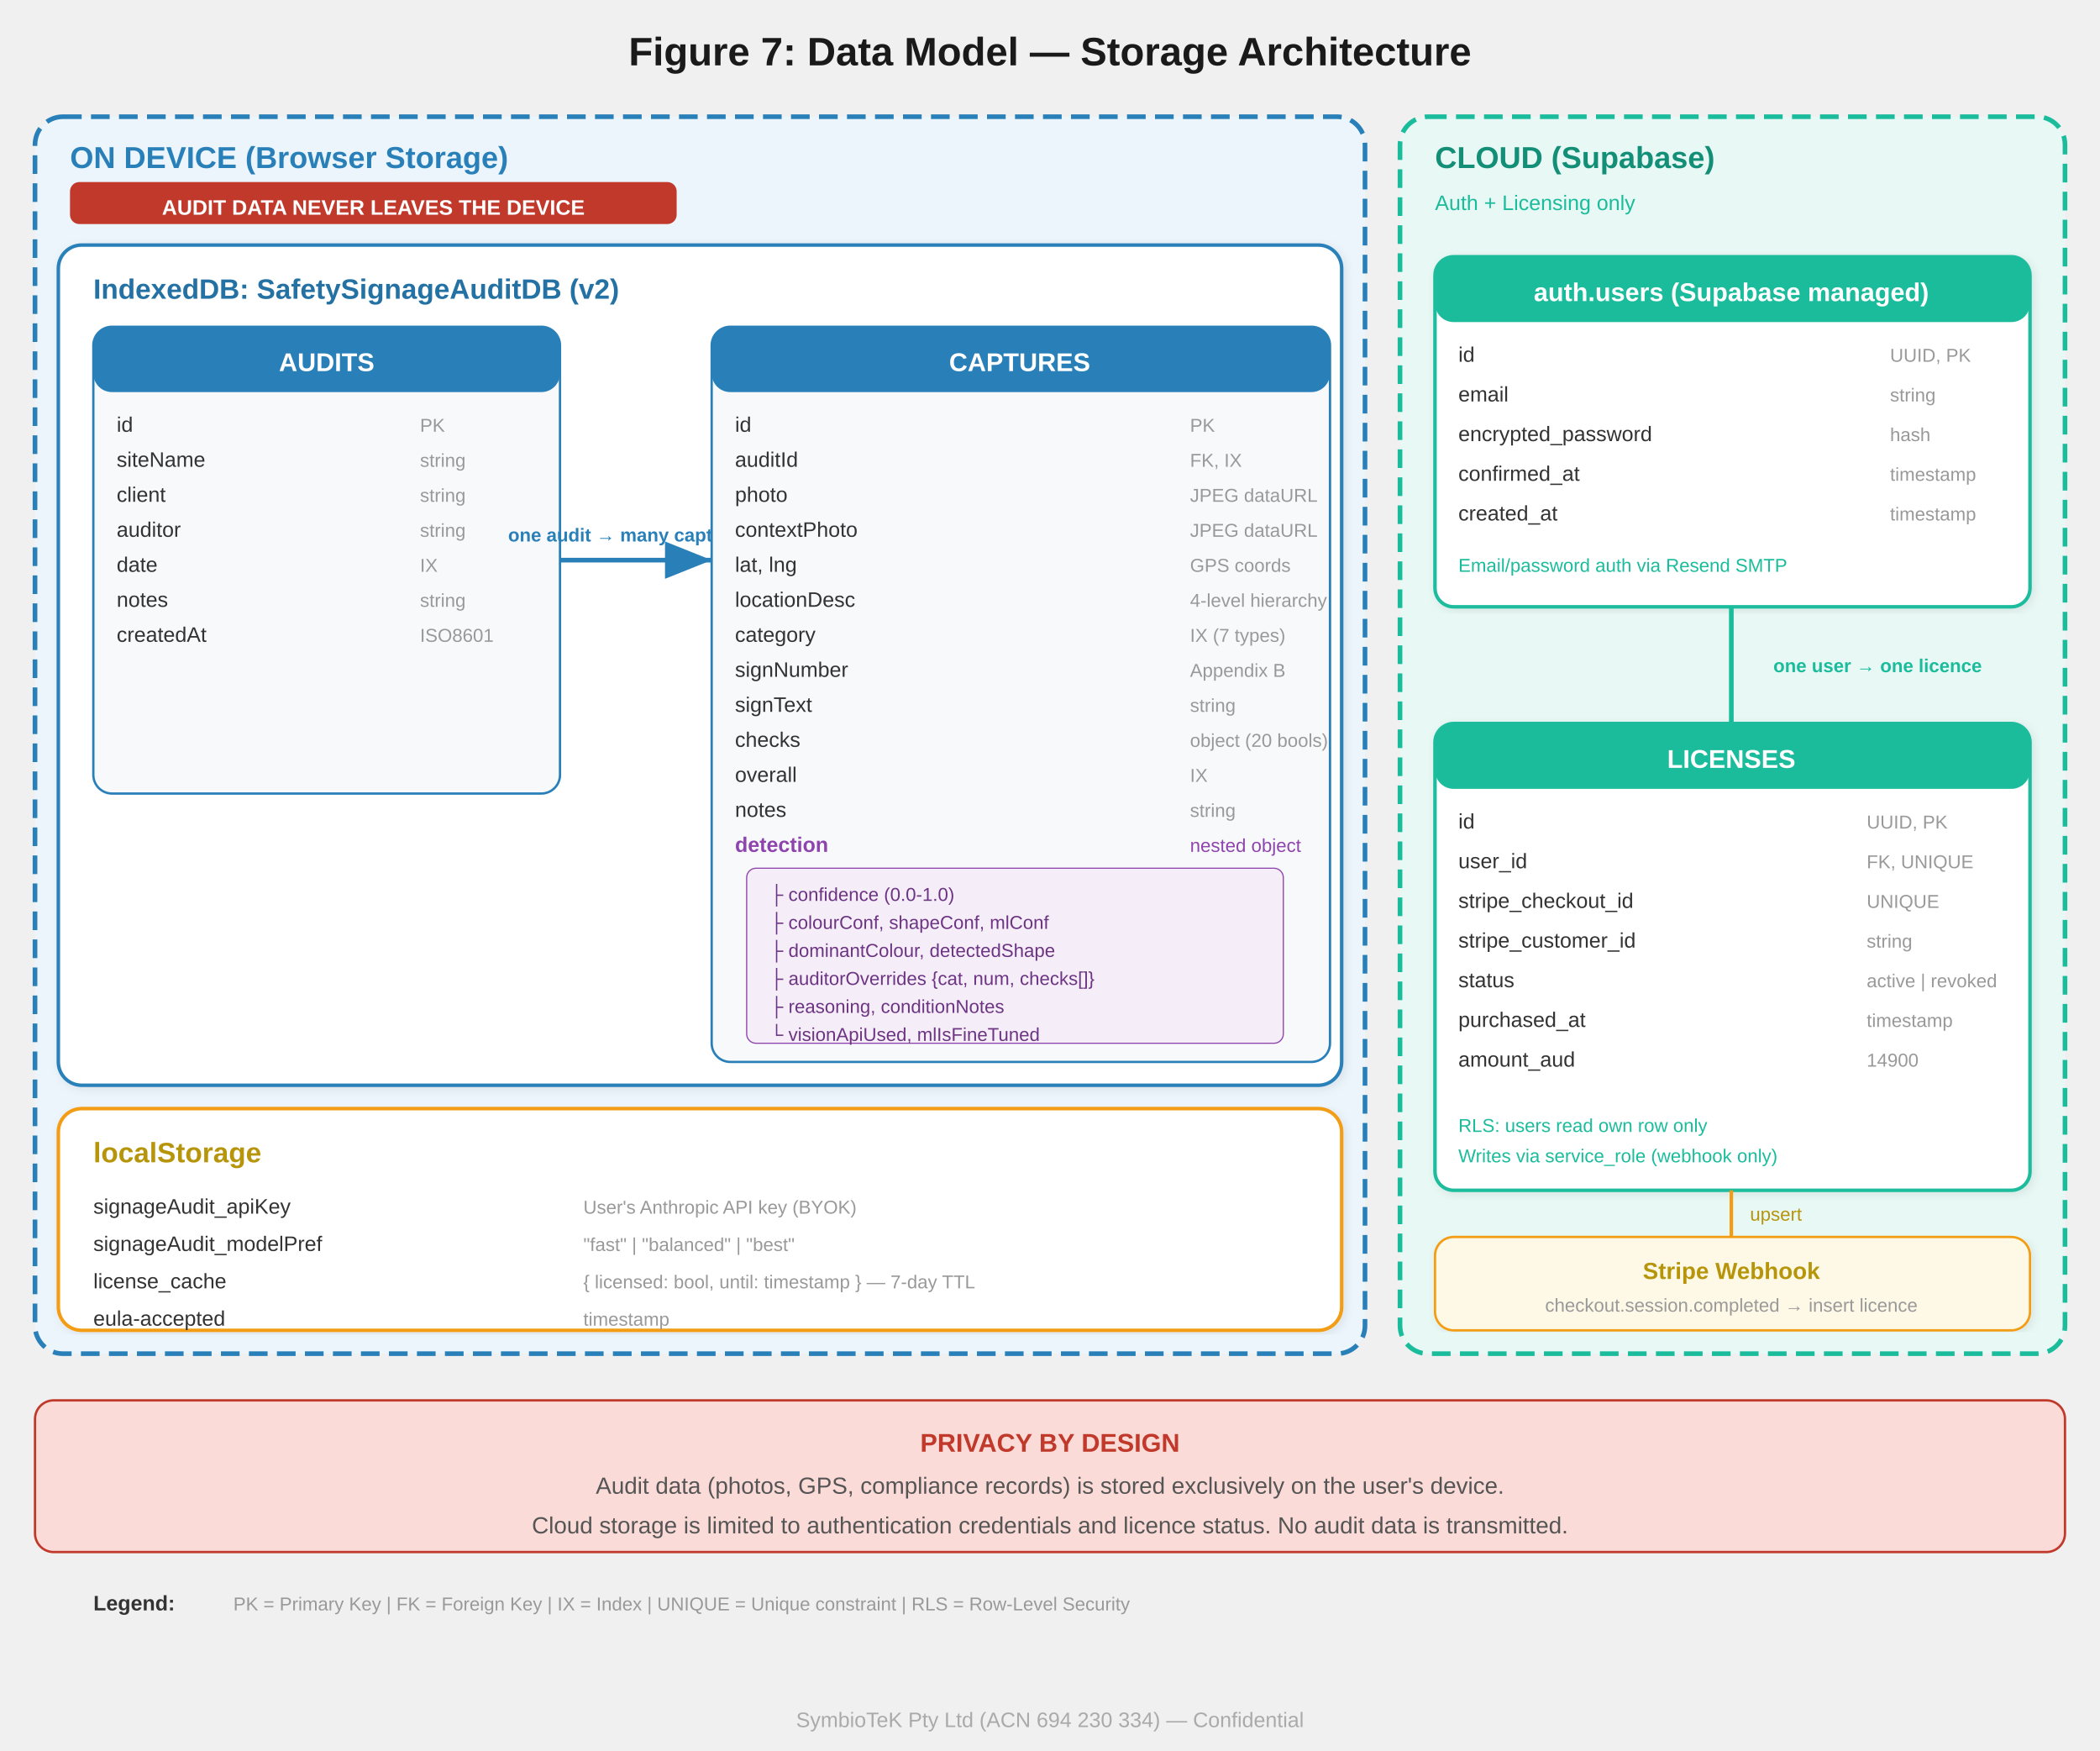
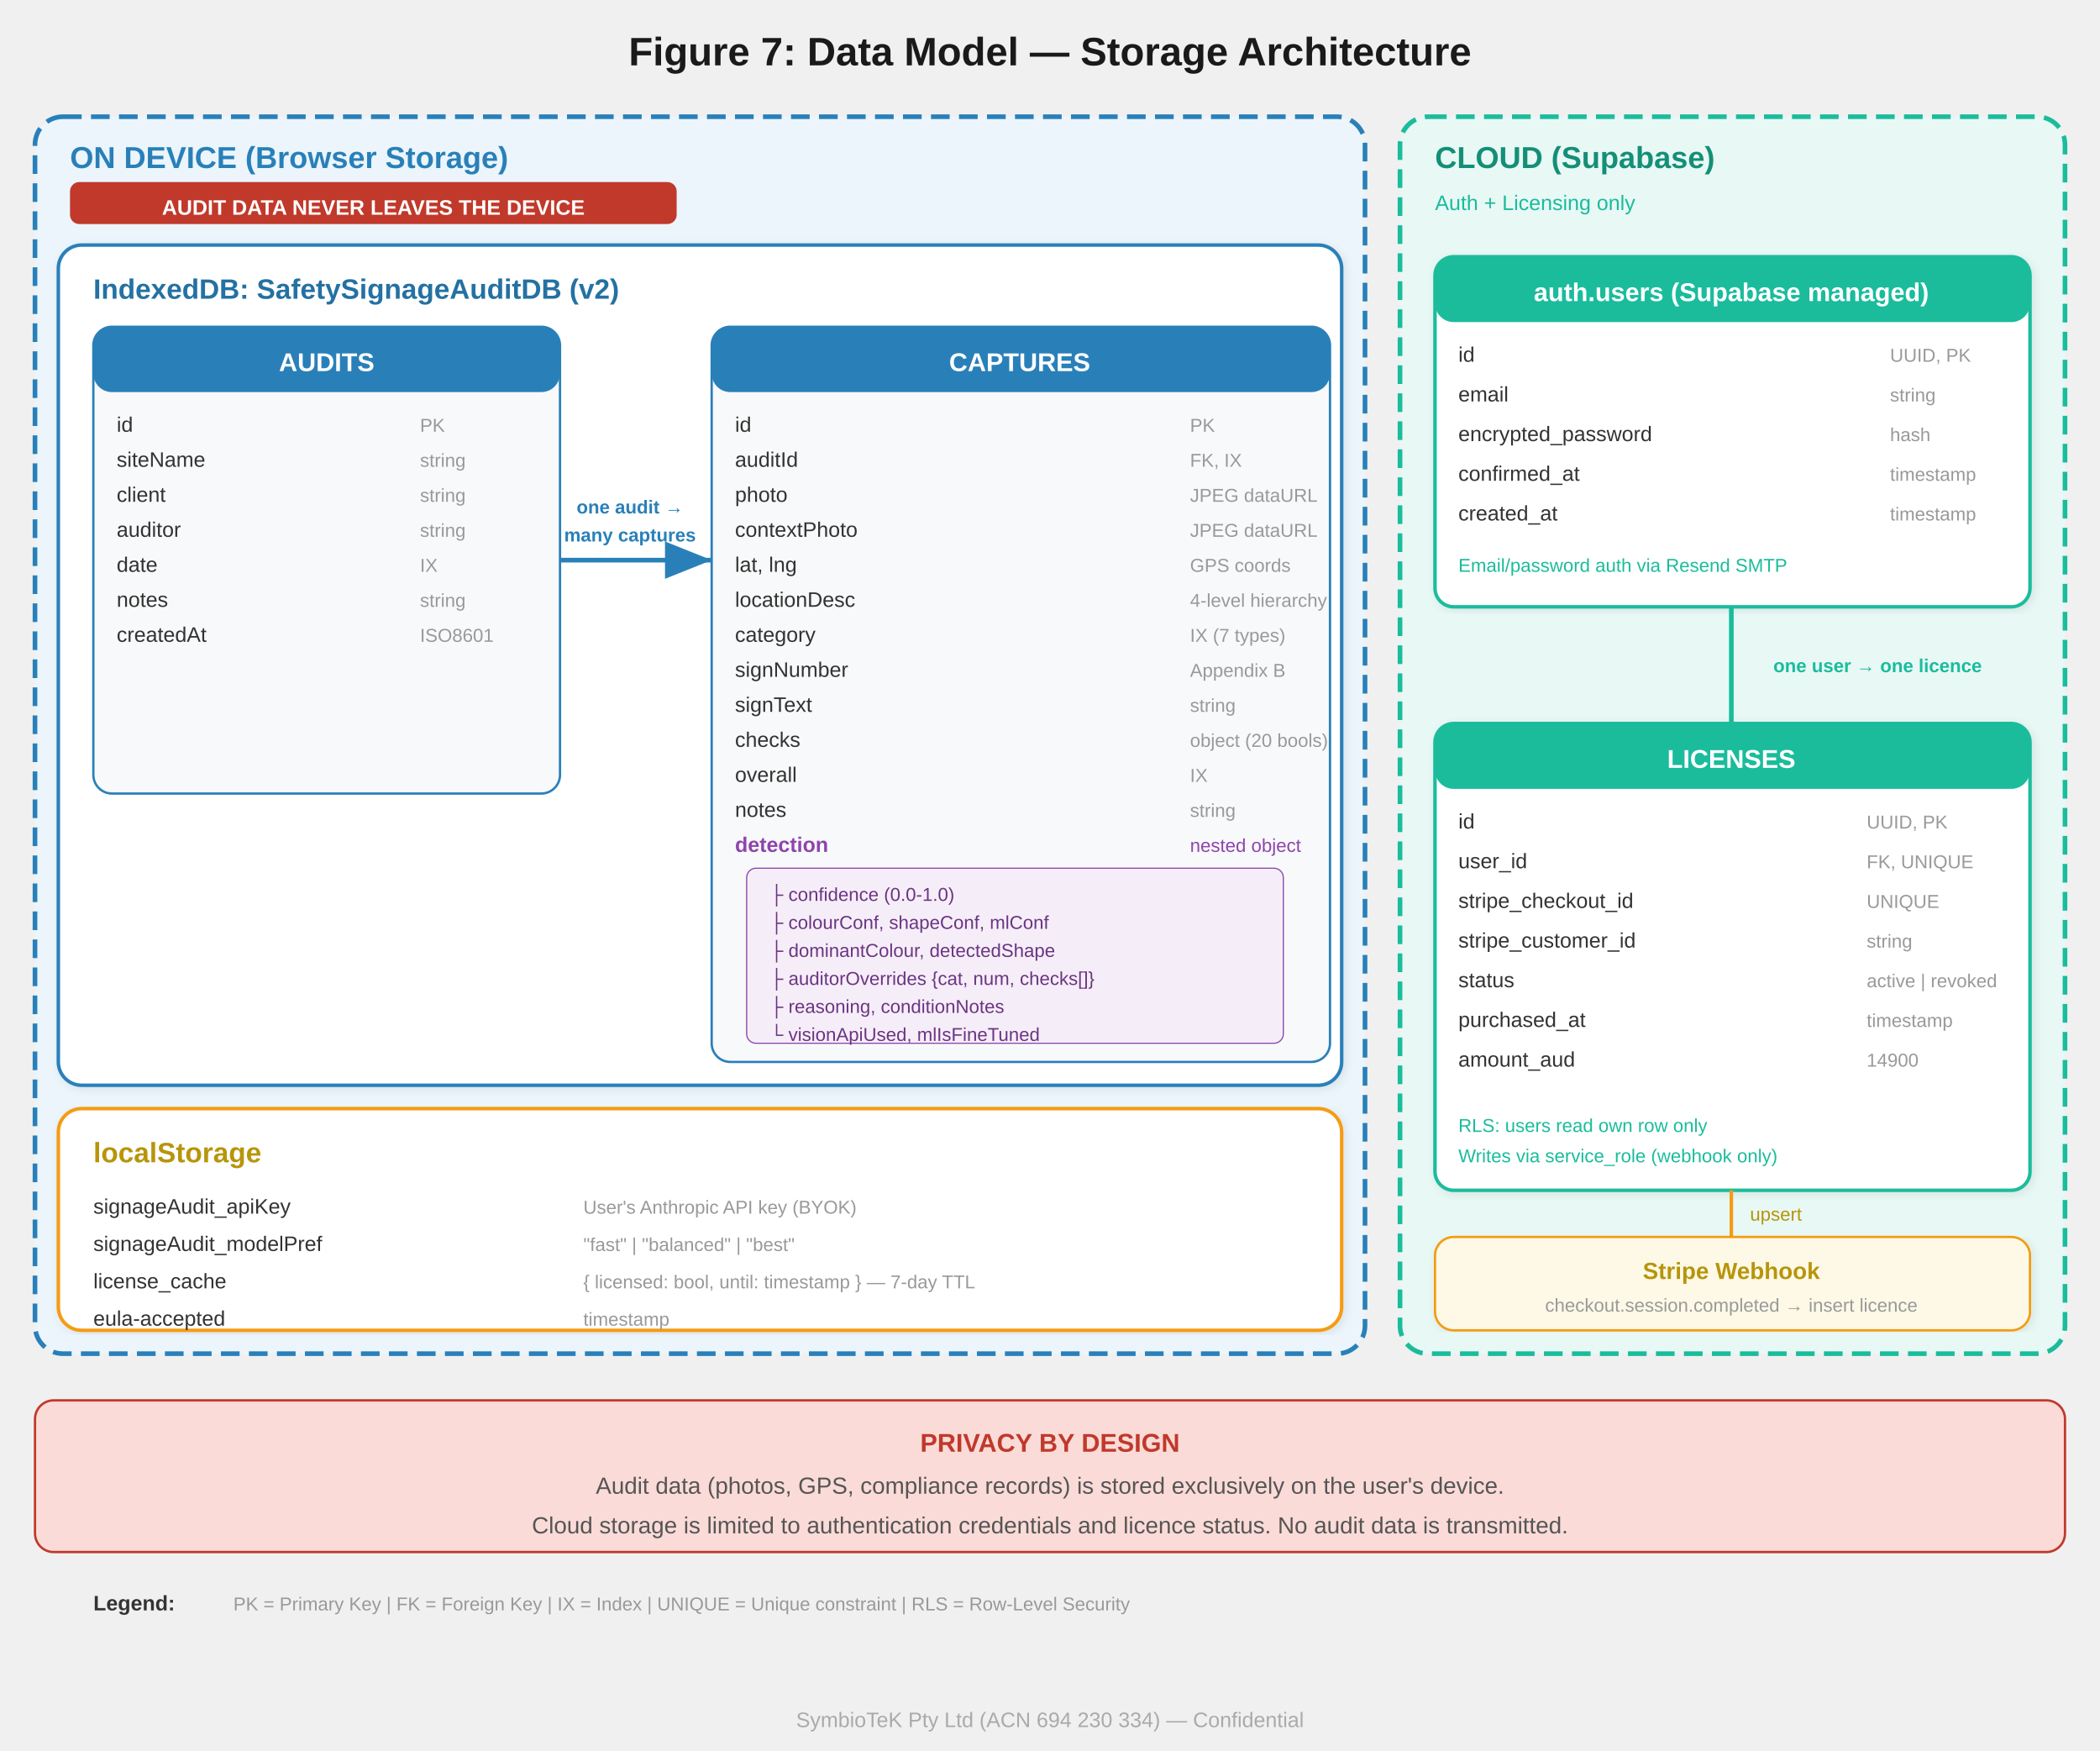
<svg xmlns="http://www.w3.org/2000/svg" viewBox="0 0 900 750" font-family="'Segoe UI', Arial, sans-serif">
  <defs>
    <filter id="sh" x="-2%" y="-2%" width="104%" height="104%">
      <feDropShadow dx="1" dy="1" stdDeviation="2" flood-opacity="0.08" />
    </filter>
  </defs>
  <text x="450" y="28" text-anchor="middle" font-size="17" font-weight="700" fill="#1a1a1a">Figure 7: Data Model — Storage Architecture</text>
  <rect x="15" y="50" width="570" height="530" rx="12" fill="#EBF5FB" stroke="#2980B9" stroke-width="2" stroke-dasharray="8,4" />
  <text x="30" y="72" font-size="13" font-weight="700" fill="#2980B9">ON DEVICE (Browser Storage)</text>
  <rect x="30" y="78" width="260" height="18" rx="4" fill="#C0392B" />
  <text x="160" y="92" text-anchor="middle" font-size="9" font-weight="700" fill="#fff">AUDIT DATA NEVER LEAVES THE DEVICE</text>
  <rect x="25" y="105" width="550" height="360" rx="10" fill="#fff" stroke="#2980B9" stroke-width="1.5" filter="url(#sh)" />
  <text x="40" y="128" font-size="12" font-weight="700" fill="#2471A3">IndexedDB: SafetySignageAuditDB (v2)</text>
  <rect x="40" y="140" width="200" height="200" rx="8" fill="#F8F9FA" stroke="#2980B9" stroke-width="1" />
  <rect x="40" y="140" width="200" height="28" rx="8" fill="#2980B9" />
  <text x="140" y="159" text-anchor="middle" font-size="11" font-weight="700" fill="#fff">AUDITS</text>
  <text x="50" y="185" font-size="9" fill="#333">id</text>
  <text x="180" y="185" font-size="8" fill="#999">PK</text>
  <text x="50" y="200" font-size="9" fill="#333">siteName</text>
  <text x="180" y="200" font-size="8" fill="#999">string</text>
  <text x="50" y="215" font-size="9" fill="#333">client</text>
  <text x="180" y="215" font-size="8" fill="#999">string</text>
  <text x="50" y="230" font-size="9" fill="#333">auditor</text>
  <text x="180" y="230" font-size="8" fill="#999">string</text>
  <text x="50" y="245" font-size="9" fill="#333">date</text>
  <text x="180" y="245" font-size="8" fill="#999">IX</text>
  <text x="50" y="260" font-size="9" fill="#333">notes</text>
  <text x="180" y="260" font-size="8" fill="#999">string</text>
  <text x="50" y="275" font-size="9" fill="#333">createdAt</text>
  <text x="180" y="275" font-size="8" fill="#999">ISO8601</text>
  <line x1="240" y1="240" x2="305" y2="240" stroke="#2980B9" stroke-width="2" marker-end="url(#arrowRelation)" />
  <defs>
    <marker id="arrowRelation" markerWidth="10" markerHeight="8" refX="10" refY="4" orient="auto">
      <path d="M0,0 L10,4 L0,8" fill="#2980B9" />
    </marker>
  </defs>
-   <text x="270" y="232" text-anchor="middle" font-size="8" font-weight="600" fill="#2980B9">one audit → many captures</text>
+   <text x="270" y="220" text-anchor="middle" font-size="8" font-weight="600" fill="#2980B9">one audit →</text>
+   <text x="270" y="232" text-anchor="middle" font-size="8" font-weight="600" fill="#2980B9">many captures</text>
  <rect x="305" y="140" width="265" height="315" rx="8" fill="#F8F9FA" stroke="#2980B9" stroke-width="1" />
  <rect x="305" y="140" width="265" height="28" rx="8" fill="#2980B9" />
  <text x="437" y="159" text-anchor="middle" font-size="11" font-weight="700" fill="#fff">CAPTURES</text>
  <text x="315" y="185" font-size="9" fill="#333">id</text>
  <text x="510" y="185" font-size="8" fill="#999">PK</text>
  <text x="315" y="200" font-size="9" fill="#333">auditId</text>
  <text x="510" y="200" font-size="8" fill="#999">FK, IX</text>
  <text x="315" y="215" font-size="9" fill="#333">photo</text>
  <text x="510" y="215" font-size="8" fill="#999">JPEG dataURL</text>
  <text x="315" y="230" font-size="9" fill="#333">contextPhoto</text>
  <text x="510" y="230" font-size="8" fill="#999">JPEG dataURL</text>
  <text x="315" y="245" font-size="9" fill="#333">lat, lng</text>
  <text x="510" y="245" font-size="8" fill="#999">GPS coords</text>
  <text x="315" y="260" font-size="9" fill="#333">locationDesc</text>
  <text x="510" y="260" font-size="8" fill="#999">4-level hierarchy</text>
  <text x="315" y="275" font-size="9" fill="#333">category</text>
  <text x="510" y="275" font-size="8" fill="#999">IX (7 types)</text>
  <text x="315" y="290" font-size="9" fill="#333">signNumber</text>
  <text x="510" y="290" font-size="8" fill="#999">Appendix B</text>
  <text x="315" y="305" font-size="9" fill="#333">signText</text>
  <text x="510" y="305" font-size="8" fill="#999">string</text>
  <text x="315" y="320" font-size="9" fill="#333">checks</text>
  <text x="510" y="320" font-size="8" fill="#999">object (20 bools)</text>
  <text x="315" y="335" font-size="9" fill="#333">overall</text>
  <text x="510" y="335" font-size="8" fill="#999">IX</text>
  <text x="315" y="350" font-size="9" fill="#333">notes</text>
  <text x="510" y="350" font-size="8" fill="#999">string</text>
  <text x="315" y="365" font-size="9" font-weight="600" fill="#8E44AD">detection</text>
  <text x="510" y="365" font-size="8" fill="#8E44AD">nested object</text>
  <rect x="320" y="372" width="230" height="75" rx="4" fill="#F5EEF8" stroke="#8E44AD" stroke-width="0.5" />
  <text x="330" y="386" font-size="8" fill="#6C3483">├ confidence (0.0-1.0)</text>
  <text x="330" y="398" font-size="8" fill="#6C3483">├ colourConf, shapeConf, mlConf</text>
  <text x="330" y="410" font-size="8" fill="#6C3483">├ dominantColour, detectedShape</text>
  <text x="330" y="422" font-size="8" fill="#6C3483">├ auditorOverrides {cat, num, checks[]}</text>
  <text x="330" y="434" font-size="8" fill="#6C3483">├ reasoning, conditionNotes</text>
  <text x="330" y="446" font-size="8" fill="#6C3483">└ visionApiUsed, mlIsFineTuned</text>
  <rect x="25" y="475" width="550" height="95" rx="10" fill="#fff" stroke="#F39C12" stroke-width="1.5" filter="url(#sh)" />
  <text x="40" y="498" font-size="12" font-weight="700" fill="#B7950B">localStorage</text>
  <text x="40" y="520" font-size="9" fill="#333">signageAudit_apiKey</text>
  <text x="250" y="520" font-size="8" fill="#999">User's Anthropic API key (BYOK)</text>
  <text x="40" y="536" font-size="9" fill="#333">signageAudit_modelPref</text>
  <text x="250" y="536" font-size="8" fill="#999">"fast" | "balanced" | "best"</text>
  <text x="40" y="552" font-size="9" fill="#333">license_cache</text>
  <text x="250" y="552" font-size="8" fill="#999">{ licensed: bool, until: timestamp } — 7-day TTL</text>
  <text x="40" y="568" font-size="9" fill="#333">eula-accepted</text>
  <text x="250" y="568" font-size="8" fill="#999">timestamp</text>
  <rect x="600" y="50" width="285" height="530" rx="12" fill="#E8F8F5" stroke="#1ABC9C" stroke-width="2" stroke-dasharray="8,4" />
  <text x="615" y="72" font-size="13" font-weight="700" fill="#148F77">CLOUD (Supabase)</text>
  <text x="615" y="90" font-size="9" fill="#1ABC9C">Auth + Licensing only</text>
  <rect x="615" y="110" width="255" height="150" rx="8" fill="#fff" stroke="#1ABC9C" stroke-width="1.5" filter="url(#sh)" />
  <rect x="615" y="110" width="255" height="28" rx="8" fill="#1ABC9C" />
  <text x="742" y="129" text-anchor="middle" font-size="11" font-weight="700" fill="#fff">auth.users (Supabase managed)</text>
  <text x="625" y="155" font-size="9" fill="#333">id</text>
  <text x="810" y="155" font-size="8" fill="#999">UUID, PK</text>
  <text x="625" y="172" font-size="9" fill="#333">email</text>
  <text x="810" y="172" font-size="8" fill="#999">string</text>
  <text x="625" y="189" font-size="9" fill="#333">encrypted_password</text>
  <text x="810" y="189" font-size="8" fill="#999">hash</text>
  <text x="625" y="206" font-size="9" fill="#333">confirmed_at</text>
  <text x="810" y="206" font-size="8" fill="#999">timestamp</text>
  <text x="625" y="223" font-size="9" fill="#333">created_at</text>
  <text x="810" y="223" font-size="8" fill="#999">timestamp</text>
  <text x="625" y="245" font-size="8" fill="#1ABC9C">Email/password auth via Resend SMTP</text>
  <line x1="742" y1="260" x2="742" y2="310" stroke="#1ABC9C" stroke-width="2" />
  <text x="760" y="288" font-size="8" font-weight="600" fill="#1ABC9C">one user → one licence</text>
  <rect x="615" y="310" width="255" height="200" rx="8" fill="#fff" stroke="#1ABC9C" stroke-width="1.5" filter="url(#sh)" />
  <rect x="615" y="310" width="255" height="28" rx="8" fill="#1ABC9C" />
  <text x="742" y="329" text-anchor="middle" font-size="11" font-weight="700" fill="#fff">LICENSES</text>
  <text x="625" y="355" font-size="9" fill="#333">id</text>
  <text x="800" y="355" font-size="8" fill="#999">UUID, PK</text>
  <text x="625" y="372" font-size="9" fill="#333">user_id</text>
  <text x="800" y="372" font-size="8" fill="#999">FK, UNIQUE</text>
  <text x="625" y="389" font-size="9" fill="#333">stripe_checkout_id</text>
  <text x="800" y="389" font-size="8" fill="#999">UNIQUE</text>
  <text x="625" y="406" font-size="9" fill="#333">stripe_customer_id</text>
  <text x="800" y="406" font-size="8" fill="#999">string</text>
  <text x="625" y="423" font-size="9" fill="#333">status</text>
  <text x="800" y="423" font-size="8" fill="#999">active | revoked</text>
  <text x="625" y="440" font-size="9" fill="#333">purchased_at</text>
  <text x="800" y="440" font-size="8" fill="#999">timestamp</text>
  <text x="625" y="457" font-size="9" fill="#333">amount_aud</text>
  <text x="800" y="457" font-size="8" fill="#999">14900</text>
  <text x="625" y="485" font-size="8" fill="#1ABC9C">RLS: users read own row only</text>
  <text x="625" y="498" font-size="8" fill="#1ABC9C">Writes via service_role (webhook only)</text>
  <rect x="615" y="530" width="255" height="40" rx="8" fill="#FEF9E7" stroke="#F39C12" stroke-width="1" filter="url(#sh)" />
  <text x="742" y="548" text-anchor="middle" font-size="10" font-weight="600" fill="#B7950B">Stripe Webhook</text>
  <text x="742" y="562" text-anchor="middle" font-size="8" fill="#999">checkout.session.completed → insert licence</text>
  <line x1="742" y1="530" x2="742" y2="510" stroke="#F39C12" stroke-width="1.5" />
  <text x="750" y="523" font-size="8" fill="#B7950B">upsert</text>
  <rect x="15" y="600" width="870" height="65" rx="8" fill="#FADBD8" stroke="#C0392B" stroke-width="1" />
  <text x="450" y="622" text-anchor="middle" font-size="11" font-weight="700" fill="#C0392B">PRIVACY BY DESIGN</text>
  <text x="450" y="640" text-anchor="middle" font-size="10" fill="#555">Audit data (photos, GPS, compliance records) is stored exclusively on the user's device.</text>
  <text x="450" y="657" text-anchor="middle" font-size="10" fill="#555">Cloud storage is limited to authentication credentials and licence status. No audit data is transmitted.</text>
  <text x="40" y="690" font-size="9" font-weight="600" fill="#333">Legend:</text>
  <text x="100" y="690" font-size="8" fill="#999">PK = Primary Key  |  FK = Foreign Key  |  IX = Index  |  UNIQUE = Unique constraint  |  RLS = Row-Level Security</text>
  <text x="450" y="740" text-anchor="middle" font-size="9" fill="#aaa">SymbioTeK Pty Ltd (ACN 694 230 334) — Confidential</text>
</svg>
